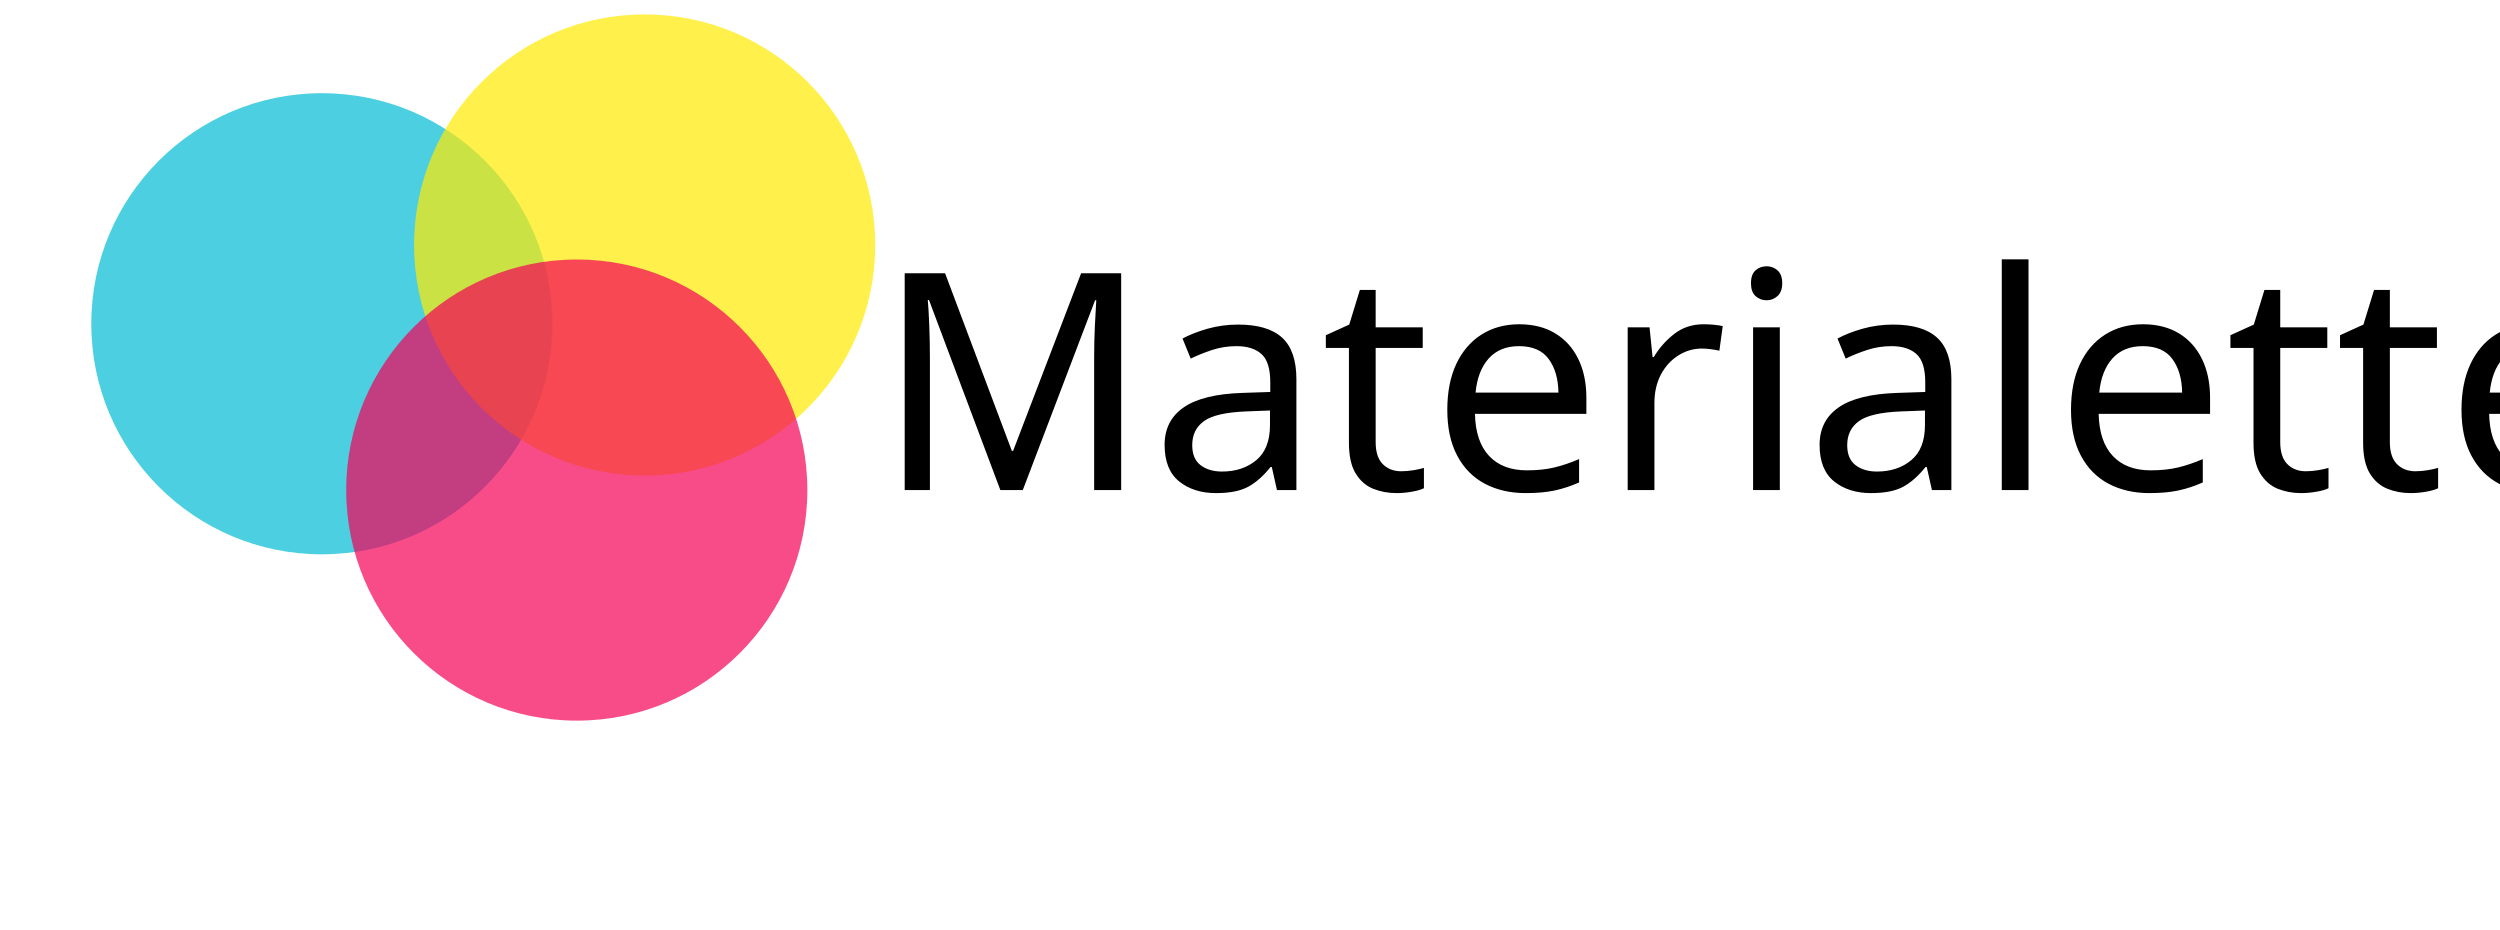
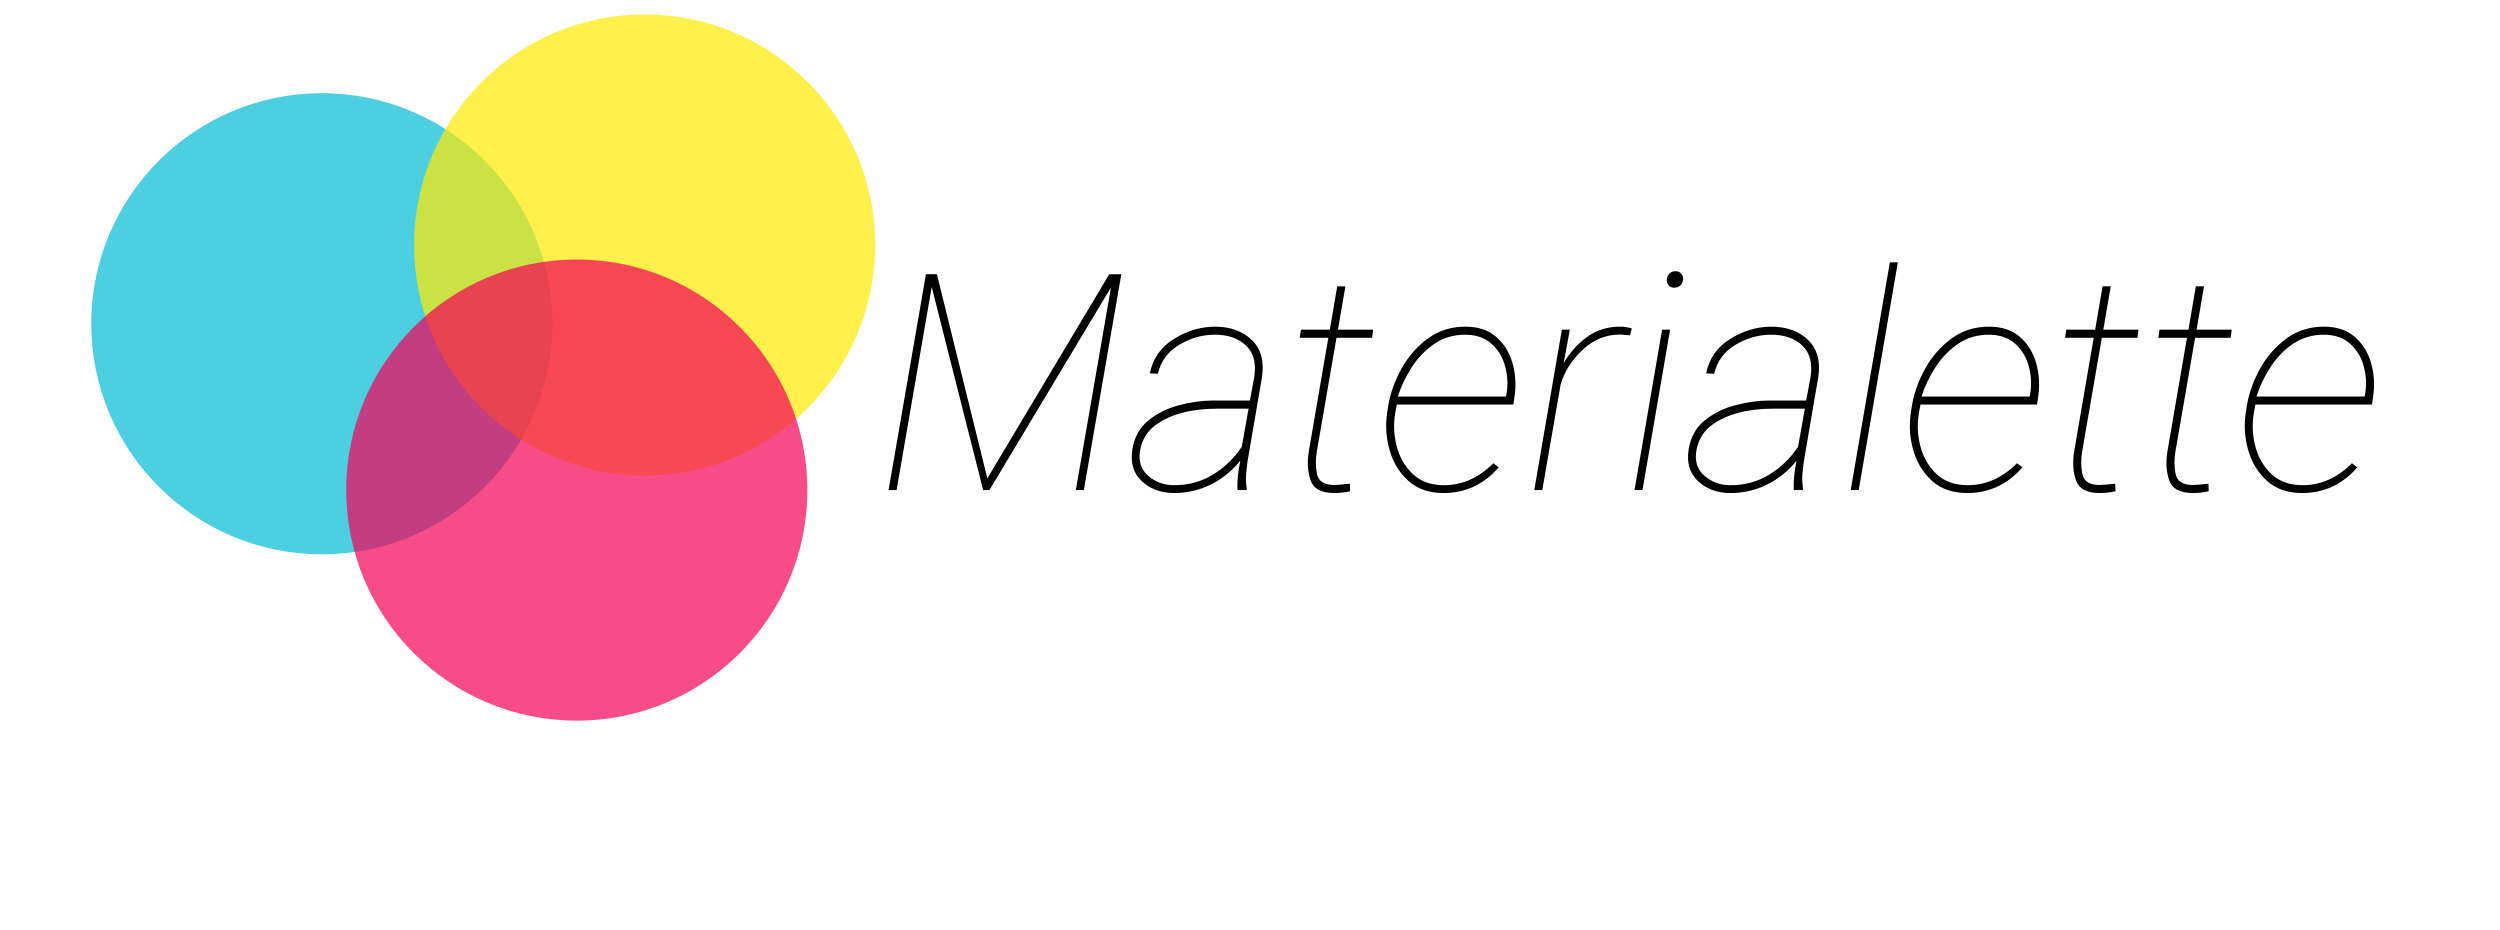
<svg xmlns="http://www.w3.org/2000/svg" version="1.1" id="banner" x="0px" y="0px" width="1024px" height="380.708px" viewBox="0 0 1024 410.708" enable-background="new 0 0 1024 410.708" xml:space="preserve">
  <path opacity="0.7" fill="#00BCD4" d="M203.761,143.057c0,56.276-45.61,101.886-101.886,101.886  c-56.266,0-101.885-45.61-101.885-101.886c0-56.256,45.619-101.876,101.885-101.876C158.151,41.181,203.761,86.801,203.761,143.057z  " />
  <path opacity="0.7" fill="#FFEA00" d="M346.401,108.251c0,56.275-45.61,101.885-101.886,101.885  c-56.275,0-101.885-45.61-101.885-101.885c0-56.257,45.61-101.876,101.885-101.876C300.791,6.375,346.401,51.994,346.401,108.251z" />
  <path opacity="0.7" fill="#F50057" d="M316.404,216.549c0,56.277-45.609,101.885-101.885,101.885  c-56.276,0-101.886-45.608-101.886-101.885c0-56.255,45.61-101.875,101.886-101.875  C270.795,114.673,316.404,160.293,316.404,216.549z" />
-   <text transform="matrix(1 0 0 1 346.4014 216.5488)" font-family="'Roboto-ThinItalic'" font-size="134.176">Materialette</text>
+   <text transform="matrix(1 0 0 1 346.4014 216.5488)" font-family="'Roboto" font-weight="100" font-style="italic" font-size="134.176">Materialette</text>
</svg>
